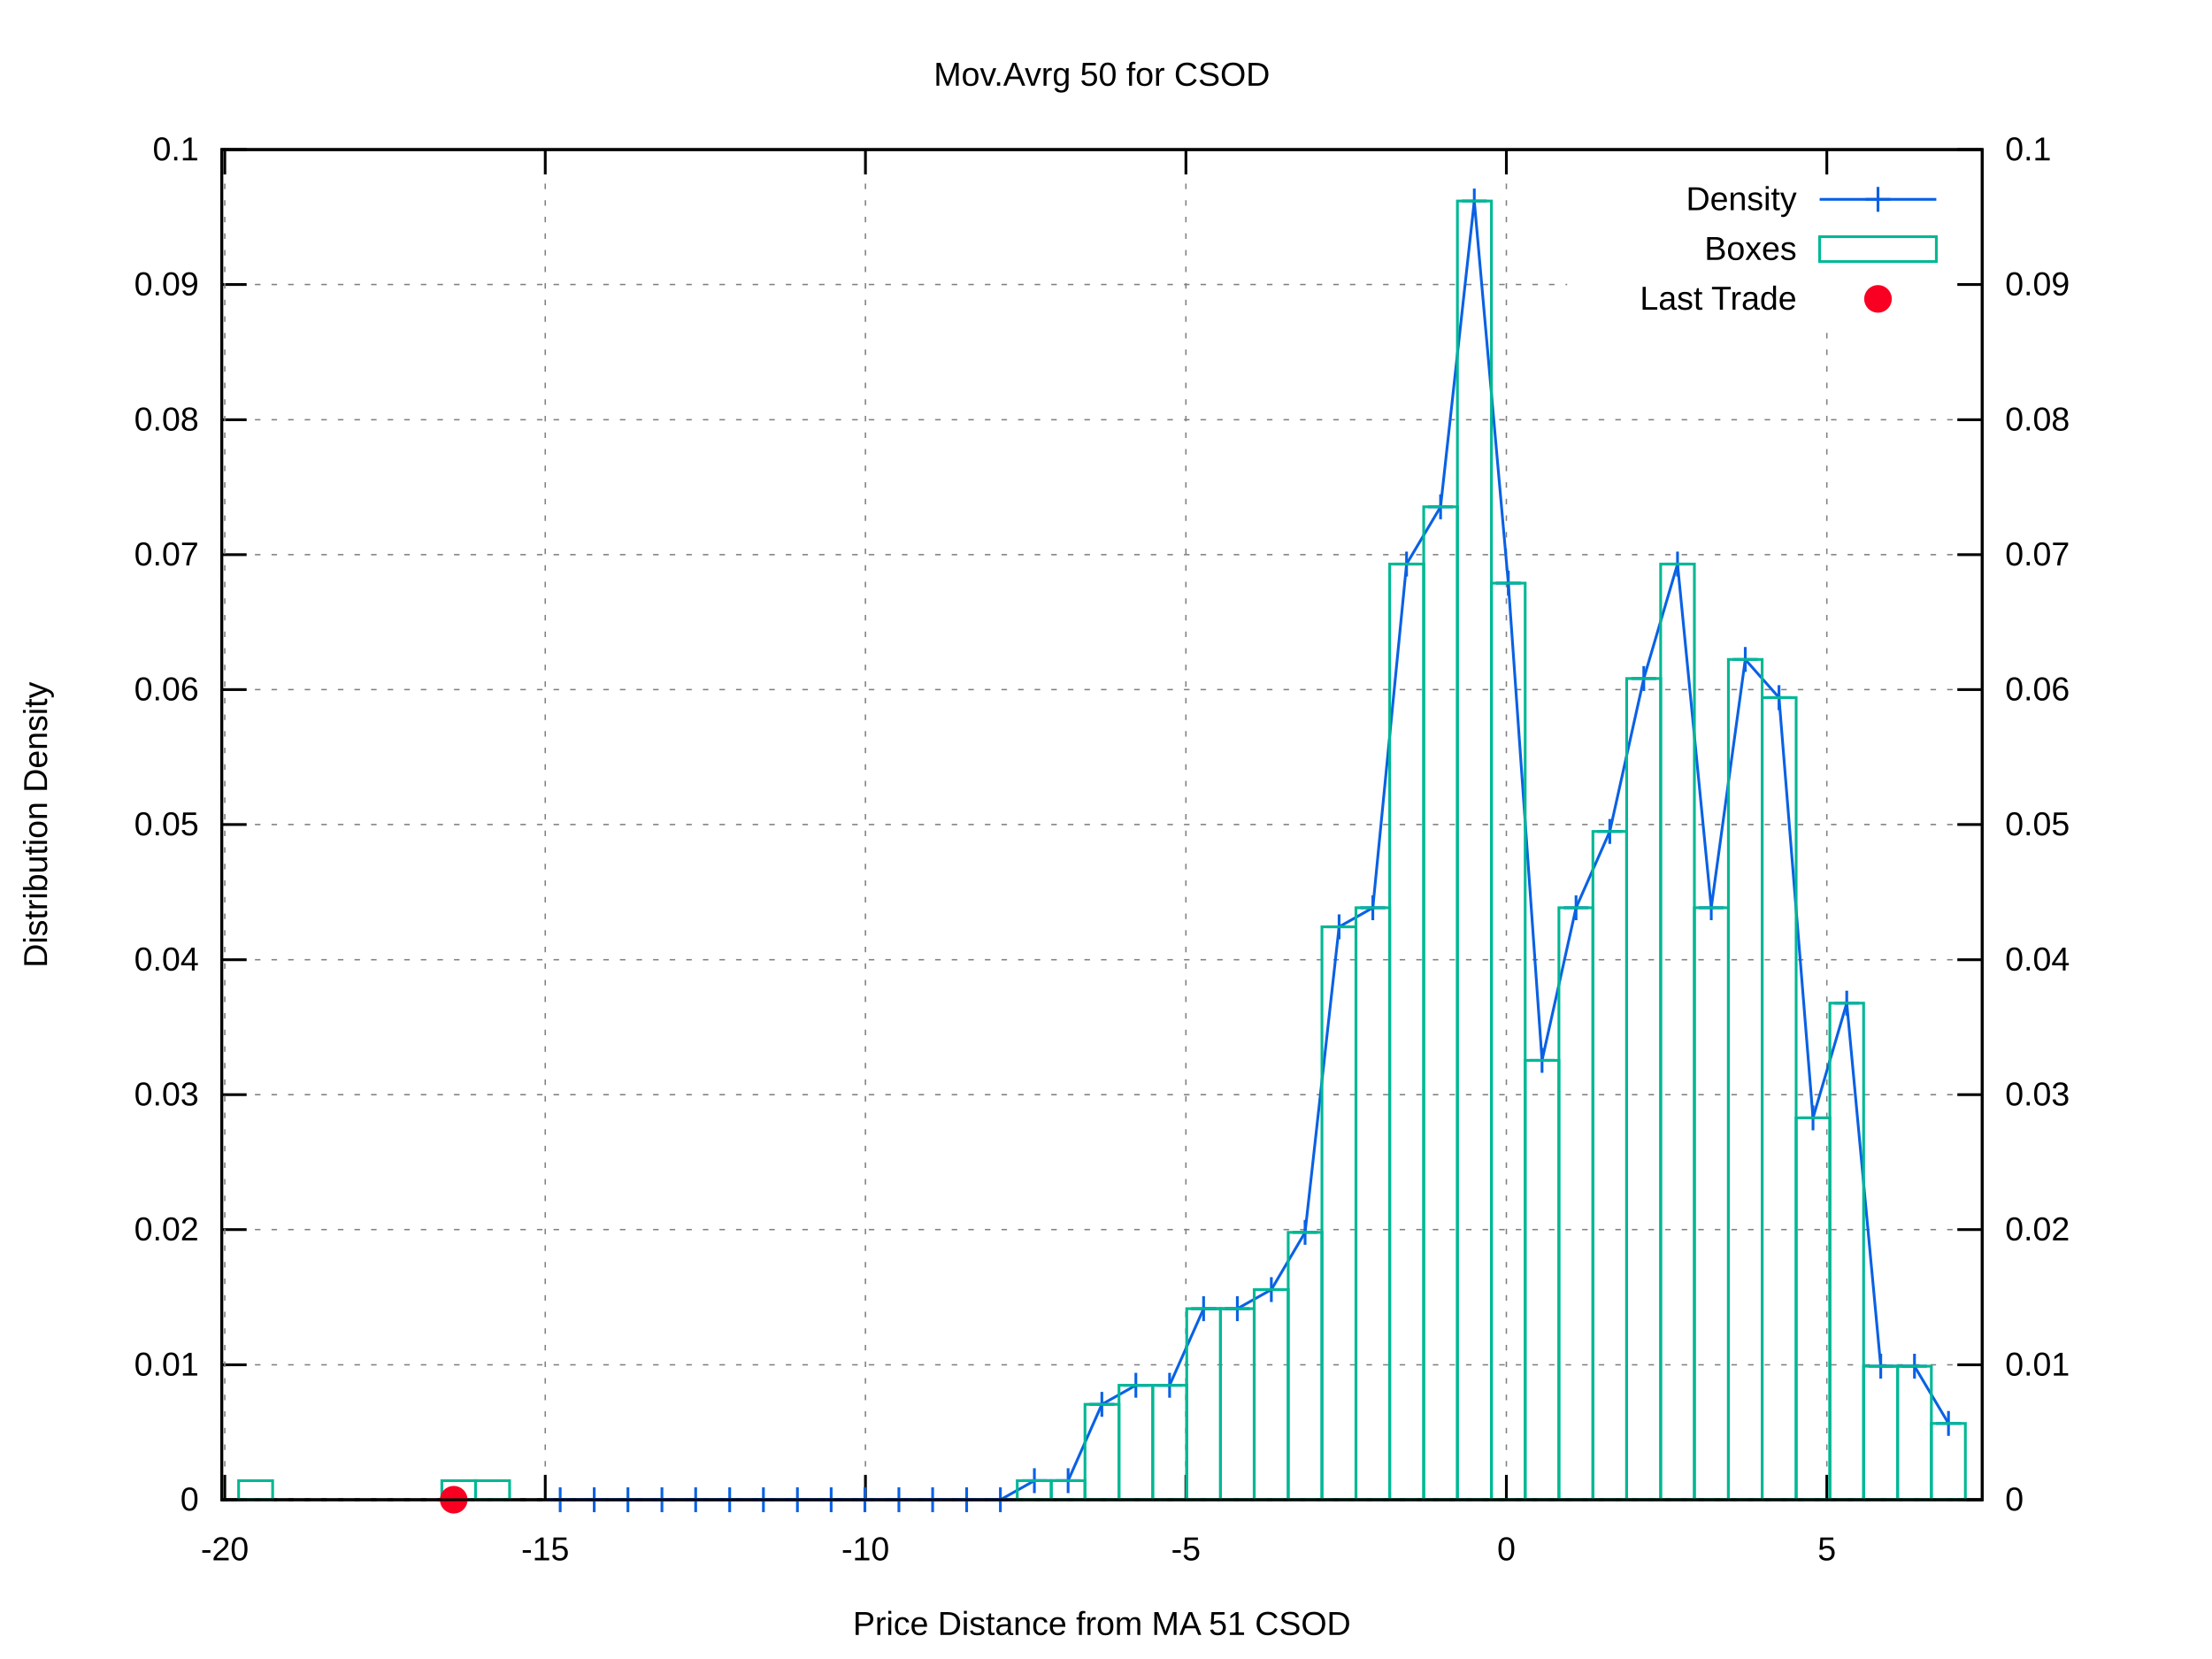
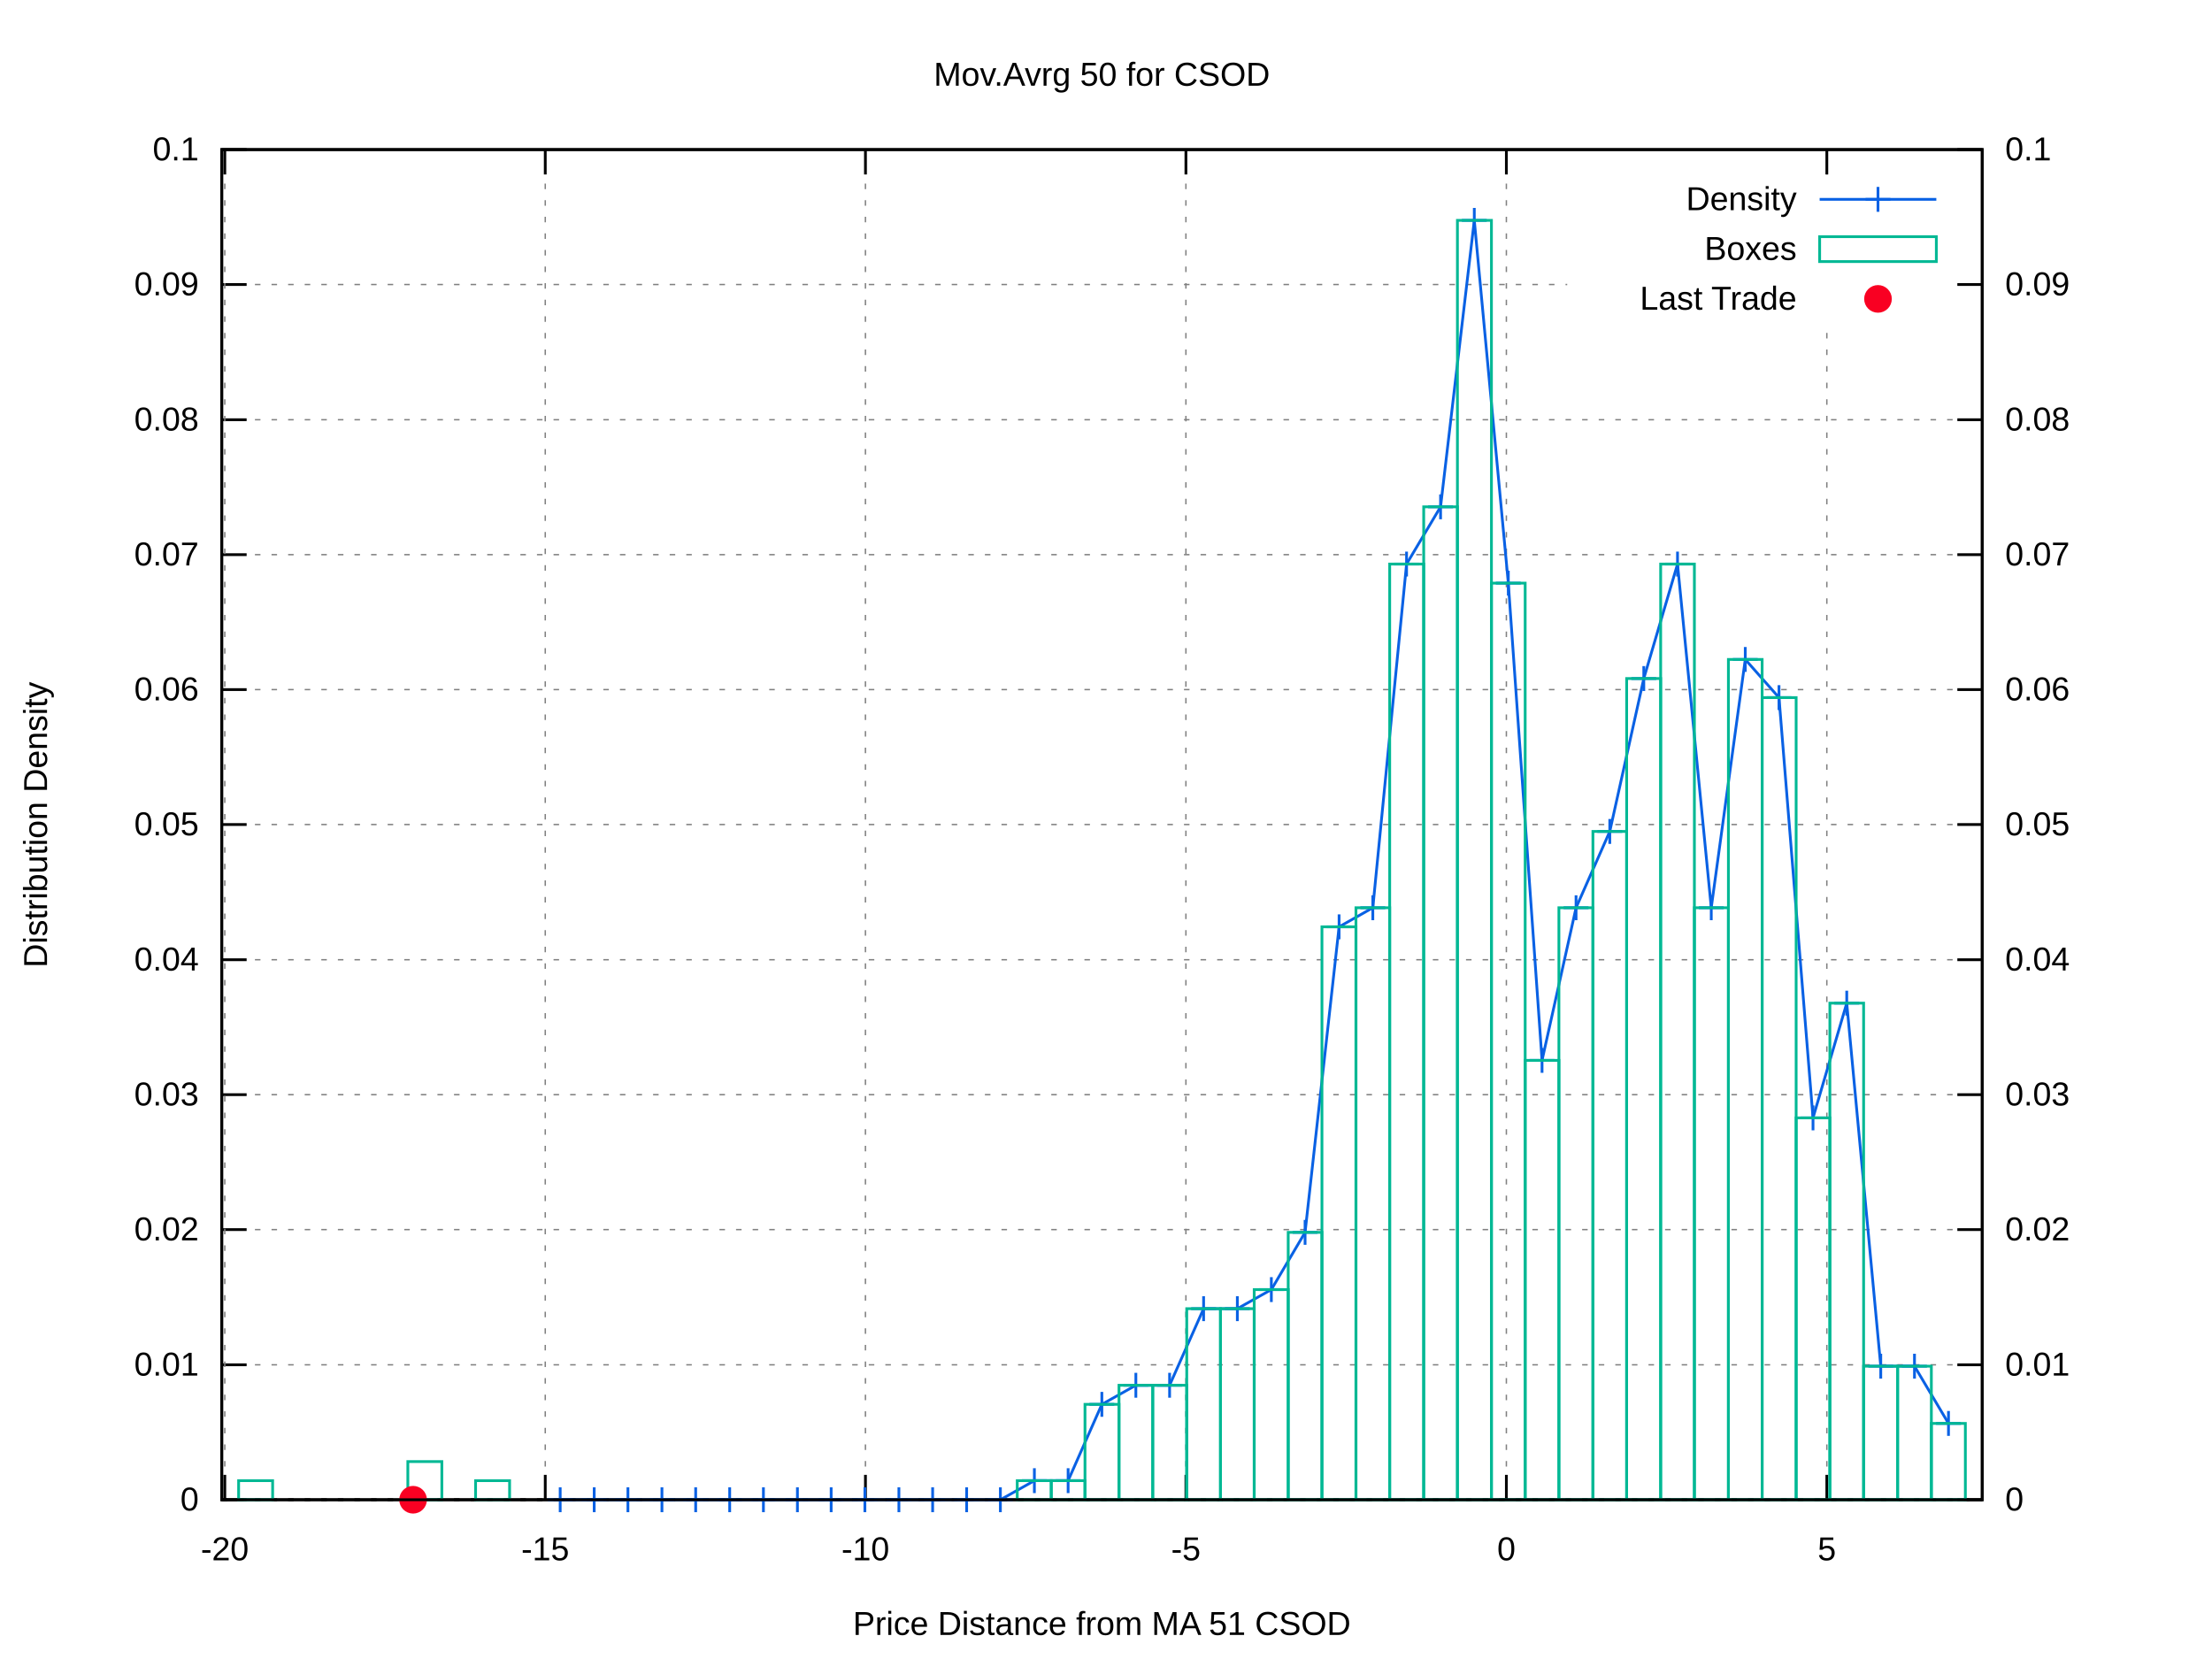
<svg xmlns="http://www.w3.org/2000/svg" xmlns:xlink="http://www.w3.org/1999/xlink" viewBox="0 0 800 600">
  <g id="gnuplot_canvas">
    <rect x="0" y="0" width="800" height="600" fill="#ffffff" />
    <defs>
      <circle id="gpDot" r="0.5" stroke-width="0.5" />
      <path id="gpPt0" stroke-width="0.222" stroke="currentColor" d="M-1,0 h2 M0,-1 v2" />
      <path id="gpPt1" stroke-width="0.222" stroke="currentColor" d="M-1,-1 L1,1 M1,-1 L-1,1" />
      <path id="gpPt2" stroke-width="0.222" stroke="currentColor" d="M-1,0 L1,0 M0,-1 L0,1 M-1,-1 L1,1 M-1,1 L1,-1" />
      <rect id="gpPt3" stroke-width="0.222" stroke="currentColor" x="-1" y="-1" width="2" height="2" />
      <rect id="gpPt4" stroke-width="0.222" stroke="currentColor" fill="currentColor" x="-1" y="-1" width="2" height="2" />
      <circle id="gpPt5" stroke-width="0.222" stroke="currentColor" cx="0" cy="0" r="1" />
      <use xlink:href="#gpPt5" id="gpPt6" fill="currentColor" stroke="none" />
      <path id="gpPt7" stroke-width="0.222" stroke="currentColor" d="M0,-1.33 L-1.33,0.67 L1.33,0.67 z" />
      <use xlink:href="#gpPt7" id="gpPt8" fill="currentColor" stroke="none" />
      <use xlink:href="#gpPt7" id="gpPt9" stroke="currentColor" transform="rotate(180)" />
      <use xlink:href="#gpPt9" id="gpPt10" fill="currentColor" stroke="none" />
      <use xlink:href="#gpPt3" id="gpPt11" stroke="currentColor" transform="rotate(45)" />
      <use xlink:href="#gpPt11" id="gpPt12" fill="currentColor" stroke="none" />
      <path id="gpPt13" stroke-width="0.222" stroke="currentColor" d="M0,1.330 L1.265,0.411 L0.782,-1.067 L-0.782,-1.076 L-1.265,0.411 z" />
      <use xlink:href="#gpPt13" id="gpPt14" fill="currentColor" stroke="none" />
      <filter id="textbox" filterUnits="objectBoundingBox" x="0" y="0" height="1" width="1">
        <feFlood flood-color="#FFFFFF" flood-opacity="1" result="bgnd" />
        <feComposite in="SourceGraphic" in2="bgnd" operator="atop" />
      </filter>
      <filter id="greybox" filterUnits="objectBoundingBox" x="0" y="0" height="1" width="1">
        <feFlood flood-color="lightgrey" flood-opacity="1" result="grey" />
        <feComposite in="SourceGraphic" in2="grey" operator="atop" />
      </filter>
    </defs>
    <g fill="none" color="#FFFFFF" stroke="black" stroke-width="1.00" stroke-linecap="butt" stroke-linejoin="miter">
</g>
    <g fill="none" color="black" stroke="currentColor" stroke-width="1.00" stroke-linecap="butt" stroke-linejoin="miter">
</g>
    <g fill="none" color="black" stroke="black" stroke-width="0.50" stroke-linecap="butt" stroke-linejoin="miter">
</g>
    <g fill="none" color="gray" stroke="currentColor" stroke-width="0.50" stroke-linecap="butt" stroke-linejoin="miter">
      <path stroke="gray" stroke-dasharray="2,4" class="gridline" d="M80.2,542.4 L716.9,542.4  " />
    </g>
    <g fill="none" color="gray" stroke="gray" stroke-width="1.00" stroke-linecap="butt" stroke-linejoin="miter">
</g>
    <g fill="none" color="black" stroke="currentColor" stroke-width="1.00" stroke-linecap="butt" stroke-linejoin="miter">
      <path stroke="black" d="M80.2,542.4 L89.2,542.4  " />
      <g transform="translate(71.9,546.3)" stroke="none" fill="black" font-family="arial" font-size="12.00" text-anchor="end">
        <text>
          <tspan font-family="arial"> 0</tspan>
        </text>
      </g>
    </g>
    <g fill="none" color="black" stroke="currentColor" stroke-width="1.00" stroke-linecap="butt" stroke-linejoin="miter">
</g>
    <g fill="none" color="black" stroke="black" stroke-width="0.50" stroke-linecap="butt" stroke-linejoin="miter">
</g>
    <g fill="none" color="gray" stroke="currentColor" stroke-width="0.50" stroke-linecap="butt" stroke-linejoin="miter">
      <path stroke="gray" stroke-dasharray="2,4" class="gridline" d="M80.2,493.6 L716.9,493.6  " />
    </g>
    <g fill="none" color="gray" stroke="gray" stroke-width="1.00" stroke-linecap="butt" stroke-linejoin="miter">
</g>
    <g fill="none" color="black" stroke="currentColor" stroke-width="1.00" stroke-linecap="butt" stroke-linejoin="miter">
      <path stroke="black" d="M80.2,493.6 L89.2,493.6  " />
      <g transform="translate(71.9,497.5)" stroke="none" fill="black" font-family="arial" font-size="12.00" text-anchor="end">
        <text>
          <tspan font-family="arial"> 0.01</tspan>
        </text>
      </g>
    </g>
    <g fill="none" color="black" stroke="currentColor" stroke-width="1.00" stroke-linecap="butt" stroke-linejoin="miter">
</g>
    <g fill="none" color="black" stroke="black" stroke-width="0.50" stroke-linecap="butt" stroke-linejoin="miter">
</g>
    <g fill="none" color="gray" stroke="currentColor" stroke-width="0.50" stroke-linecap="butt" stroke-linejoin="miter">
      <path stroke="gray" stroke-dasharray="2,4" class="gridline" d="M80.2,444.7 L716.9,444.7  " />
    </g>
    <g fill="none" color="gray" stroke="gray" stroke-width="1.00" stroke-linecap="butt" stroke-linejoin="miter">
</g>
    <g fill="none" color="black" stroke="currentColor" stroke-width="1.00" stroke-linecap="butt" stroke-linejoin="miter">
      <path stroke="black" d="M80.2,444.7 L89.2,444.7  " />
      <g transform="translate(71.9,448.6)" stroke="none" fill="black" font-family="arial" font-size="12.00" text-anchor="end">
        <text>
          <tspan font-family="arial"> 0.02</tspan>
        </text>
      </g>
    </g>
    <g fill="none" color="black" stroke="currentColor" stroke-width="1.00" stroke-linecap="butt" stroke-linejoin="miter">
</g>
    <g fill="none" color="black" stroke="black" stroke-width="0.50" stroke-linecap="butt" stroke-linejoin="miter">
</g>
    <g fill="none" color="gray" stroke="currentColor" stroke-width="0.50" stroke-linecap="butt" stroke-linejoin="miter">
      <path stroke="gray" stroke-dasharray="2,4" class="gridline" d="M80.2,395.9 L716.9,395.9  " />
    </g>
    <g fill="none" color="gray" stroke="gray" stroke-width="1.00" stroke-linecap="butt" stroke-linejoin="miter">
</g>
    <g fill="none" color="black" stroke="currentColor" stroke-width="1.00" stroke-linecap="butt" stroke-linejoin="miter">
      <path stroke="black" d="M80.2,395.9 L89.2,395.9  " />
      <g transform="translate(71.9,399.8)" stroke="none" fill="black" font-family="arial" font-size="12.00" text-anchor="end">
        <text>
          <tspan font-family="arial"> 0.03</tspan>
        </text>
      </g>
    </g>
    <g fill="none" color="black" stroke="currentColor" stroke-width="1.00" stroke-linecap="butt" stroke-linejoin="miter">
</g>
    <g fill="none" color="black" stroke="black" stroke-width="0.50" stroke-linecap="butt" stroke-linejoin="miter">
</g>
    <g fill="none" color="gray" stroke="currentColor" stroke-width="0.50" stroke-linecap="butt" stroke-linejoin="miter">
      <path stroke="gray" stroke-dasharray="2,4" class="gridline" d="M80.2,347.1 L716.9,347.1  " />
    </g>
    <g fill="none" color="gray" stroke="gray" stroke-width="1.00" stroke-linecap="butt" stroke-linejoin="miter">
</g>
    <g fill="none" color="black" stroke="currentColor" stroke-width="1.00" stroke-linecap="butt" stroke-linejoin="miter">
      <path stroke="black" d="M80.2,347.1 L89.2,347.1  " />
      <g transform="translate(71.9,351.0)" stroke="none" fill="black" font-family="arial" font-size="12.00" text-anchor="end">
        <text>
          <tspan font-family="arial"> 0.04</tspan>
        </text>
      </g>
    </g>
    <g fill="none" color="black" stroke="currentColor" stroke-width="1.00" stroke-linecap="butt" stroke-linejoin="miter">
</g>
    <g fill="none" color="black" stroke="black" stroke-width="0.50" stroke-linecap="butt" stroke-linejoin="miter">
</g>
    <g fill="none" color="gray" stroke="currentColor" stroke-width="0.50" stroke-linecap="butt" stroke-linejoin="miter">
      <path stroke="gray" stroke-dasharray="2,4" class="gridline" d="M80.2,298.2 L716.9,298.2  " />
    </g>
    <g fill="none" color="gray" stroke="gray" stroke-width="1.00" stroke-linecap="butt" stroke-linejoin="miter">
</g>
    <g fill="none" color="black" stroke="currentColor" stroke-width="1.00" stroke-linecap="butt" stroke-linejoin="miter">
      <path stroke="black" d="M80.2,298.2 L89.2,298.2  " />
      <g transform="translate(71.9,302.1)" stroke="none" fill="black" font-family="arial" font-size="12.00" text-anchor="end">
        <text>
          <tspan font-family="arial"> 0.05</tspan>
        </text>
      </g>
    </g>
    <g fill="none" color="black" stroke="currentColor" stroke-width="1.00" stroke-linecap="butt" stroke-linejoin="miter">
</g>
    <g fill="none" color="black" stroke="black" stroke-width="0.50" stroke-linecap="butt" stroke-linejoin="miter">
</g>
    <g fill="none" color="gray" stroke="currentColor" stroke-width="0.50" stroke-linecap="butt" stroke-linejoin="miter">
      <path stroke="gray" stroke-dasharray="2,4" class="gridline" d="M80.2,249.4 L716.9,249.4  " />
    </g>
    <g fill="none" color="gray" stroke="gray" stroke-width="1.00" stroke-linecap="butt" stroke-linejoin="miter">
</g>
    <g fill="none" color="black" stroke="currentColor" stroke-width="1.00" stroke-linecap="butt" stroke-linejoin="miter">
      <path stroke="black" d="M80.2,249.4 L89.2,249.4  " />
      <g transform="translate(71.9,253.3)" stroke="none" fill="black" font-family="arial" font-size="12.00" text-anchor="end">
        <text>
          <tspan font-family="arial"> 0.06</tspan>
        </text>
      </g>
    </g>
    <g fill="none" color="black" stroke="currentColor" stroke-width="1.00" stroke-linecap="butt" stroke-linejoin="miter">
</g>
    <g fill="none" color="black" stroke="black" stroke-width="0.50" stroke-linecap="butt" stroke-linejoin="miter">
</g>
    <g fill="none" color="gray" stroke="currentColor" stroke-width="0.50" stroke-linecap="butt" stroke-linejoin="miter">
      <path stroke="gray" stroke-dasharray="2,4" class="gridline" d="M80.2,200.6 L716.9,200.6  " />
    </g>
    <g fill="none" color="gray" stroke="gray" stroke-width="1.00" stroke-linecap="butt" stroke-linejoin="miter">
</g>
    <g fill="none" color="black" stroke="currentColor" stroke-width="1.00" stroke-linecap="butt" stroke-linejoin="miter">
      <path stroke="black" d="M80.2,200.6 L89.2,200.6  " />
      <g transform="translate(71.9,204.5)" stroke="none" fill="black" font-family="arial" font-size="12.00" text-anchor="end">
        <text>
          <tspan font-family="arial"> 0.07</tspan>
        </text>
      </g>
    </g>
    <g fill="none" color="black" stroke="currentColor" stroke-width="1.00" stroke-linecap="butt" stroke-linejoin="miter">
</g>
    <g fill="none" color="black" stroke="black" stroke-width="0.50" stroke-linecap="butt" stroke-linejoin="miter">
</g>
    <g fill="none" color="gray" stroke="currentColor" stroke-width="0.50" stroke-linecap="butt" stroke-linejoin="miter">
      <path stroke="gray" stroke-dasharray="2,4" class="gridline" d="M80.2,151.8 L716.9,151.8  " />
    </g>
    <g fill="none" color="gray" stroke="gray" stroke-width="1.00" stroke-linecap="butt" stroke-linejoin="miter">
</g>
    <g fill="none" color="black" stroke="currentColor" stroke-width="1.00" stroke-linecap="butt" stroke-linejoin="miter">
      <path stroke="black" d="M80.2,151.8 L89.2,151.8  " />
      <g transform="translate(71.9,155.7)" stroke="none" fill="black" font-family="arial" font-size="12.00" text-anchor="end">
        <text>
          <tspan font-family="arial"> 0.08</tspan>
        </text>
      </g>
    </g>
    <g fill="none" color="black" stroke="currentColor" stroke-width="1.00" stroke-linecap="butt" stroke-linejoin="miter">
</g>
    <g fill="none" color="black" stroke="black" stroke-width="0.50" stroke-linecap="butt" stroke-linejoin="miter">
</g>
    <g fill="none" color="gray" stroke="currentColor" stroke-width="0.50" stroke-linecap="butt" stroke-linejoin="miter">
      <path stroke="gray" stroke-dasharray="2,4" class="gridline" d="M80.2,102.9 L566.8,102.9 M708.6,102.9 L716.9,102.9  " />
    </g>
    <g fill="none" color="gray" stroke="gray" stroke-width="1.00" stroke-linecap="butt" stroke-linejoin="miter">
</g>
    <g fill="none" color="black" stroke="currentColor" stroke-width="1.00" stroke-linecap="butt" stroke-linejoin="miter">
      <path stroke="black" d="M80.2,102.9 L89.2,102.9  " />
      <g transform="translate(71.9,106.8)" stroke="none" fill="black" font-family="arial" font-size="12.00" text-anchor="end">
        <text>
          <tspan font-family="arial"> 0.09</tspan>
        </text>
      </g>
    </g>
    <g fill="none" color="black" stroke="currentColor" stroke-width="1.00" stroke-linecap="butt" stroke-linejoin="miter">
</g>
    <g fill="none" color="black" stroke="black" stroke-width="0.50" stroke-linecap="butt" stroke-linejoin="miter">
</g>
    <g fill="none" color="gray" stroke="currentColor" stroke-width="0.50" stroke-linecap="butt" stroke-linejoin="miter">
      <path stroke="gray" stroke-dasharray="2,4" class="gridline" d="M80.2,54.1 L716.9,54.1  " />
    </g>
    <g fill="none" color="gray" stroke="gray" stroke-width="1.00" stroke-linecap="butt" stroke-linejoin="miter">
</g>
    <g fill="none" color="black" stroke="currentColor" stroke-width="1.00" stroke-linecap="butt" stroke-linejoin="miter">
      <path stroke="black" d="M80.2,54.1 L89.2,54.1  " />
      <g transform="translate(71.9,58.0)" stroke="none" fill="black" font-family="arial" font-size="12.00" text-anchor="end">
        <text>
          <tspan font-family="arial"> 0.1</tspan>
        </text>
      </g>
    </g>
    <g fill="none" color="black" stroke="currentColor" stroke-width="1.00" stroke-linecap="butt" stroke-linejoin="miter">
</g>
    <g fill="none" color="black" stroke="black" stroke-width="0.50" stroke-linecap="butt" stroke-linejoin="miter">
</g>
    <g fill="none" color="gray" stroke="currentColor" stroke-width="0.50" stroke-linecap="butt" stroke-linejoin="miter">
      <path stroke="gray" stroke-dasharray="2,4" class="gridline" d="M81.3,542.4 L81.3,54.1  " />
    </g>
    <g fill="none" color="gray" stroke="gray" stroke-width="1.00" stroke-linecap="butt" stroke-linejoin="miter">
</g>
    <g fill="none" color="black" stroke="currentColor" stroke-width="1.00" stroke-linecap="butt" stroke-linejoin="miter">
      <path stroke="black" d="M81.3,542.4 L81.3,533.4 M81.3,54.1 L81.3,63.1  " />
      <g transform="translate(81.3,564.3)" stroke="none" fill="black" font-family="arial" font-size="12.00" text-anchor="middle">
        <text>
          <tspan font-family="arial">-20</tspan>
        </text>
      </g>
    </g>
    <g fill="none" color="black" stroke="currentColor" stroke-width="1.00" stroke-linecap="butt" stroke-linejoin="miter">
</g>
    <g fill="none" color="black" stroke="black" stroke-width="0.50" stroke-linecap="butt" stroke-linejoin="miter">
</g>
    <g fill="none" color="gray" stroke="currentColor" stroke-width="0.50" stroke-linecap="butt" stroke-linejoin="miter">
      <path stroke="gray" stroke-dasharray="2,4" class="gridline" d="M197.2,542.4 L197.2,54.1  " />
    </g>
    <g fill="none" color="gray" stroke="gray" stroke-width="1.00" stroke-linecap="butt" stroke-linejoin="miter">
</g>
    <g fill="none" color="black" stroke="currentColor" stroke-width="1.00" stroke-linecap="butt" stroke-linejoin="miter">
      <path stroke="black" d="M197.2,542.4 L197.2,533.4 M197.2,54.1 L197.2,63.1  " />
      <g transform="translate(197.2,564.3)" stroke="none" fill="black" font-family="arial" font-size="12.00" text-anchor="middle">
        <text>
          <tspan font-family="arial">-15</tspan>
        </text>
      </g>
    </g>
    <g fill="none" color="black" stroke="currentColor" stroke-width="1.00" stroke-linecap="butt" stroke-linejoin="miter">
</g>
    <g fill="none" color="black" stroke="black" stroke-width="0.50" stroke-linecap="butt" stroke-linejoin="miter">
</g>
    <g fill="none" color="gray" stroke="currentColor" stroke-width="0.50" stroke-linecap="butt" stroke-linejoin="miter">
      <path stroke="gray" stroke-dasharray="2,4" class="gridline" d="M313.0,542.4 L313.0,54.1  " />
    </g>
    <g fill="none" color="gray" stroke="gray" stroke-width="1.00" stroke-linecap="butt" stroke-linejoin="miter">
</g>
    <g fill="none" color="black" stroke="currentColor" stroke-width="1.00" stroke-linecap="butt" stroke-linejoin="miter">
      <path stroke="black" d="M313.0,542.4 L313.0,533.4 M313.0,54.1 L313.0,63.1  " />
      <g transform="translate(313.0,564.3)" stroke="none" fill="black" font-family="arial" font-size="12.00" text-anchor="middle">
        <text>
          <tspan font-family="arial">-10</tspan>
        </text>
      </g>
    </g>
    <g fill="none" color="black" stroke="currentColor" stroke-width="1.00" stroke-linecap="butt" stroke-linejoin="miter">
</g>
    <g fill="none" color="black" stroke="black" stroke-width="0.50" stroke-linecap="butt" stroke-linejoin="miter">
</g>
    <g fill="none" color="gray" stroke="currentColor" stroke-width="0.50" stroke-linecap="butt" stroke-linejoin="miter">
      <path stroke="gray" stroke-dasharray="2,4" class="gridline" d="M428.9,542.4 L428.9,54.1  " />
    </g>
    <g fill="none" color="gray" stroke="gray" stroke-width="1.00" stroke-linecap="butt" stroke-linejoin="miter">
</g>
    <g fill="none" color="black" stroke="currentColor" stroke-width="1.00" stroke-linecap="butt" stroke-linejoin="miter">
      <path stroke="black" d="M428.9,542.4 L428.9,533.4 M428.9,54.1 L428.9,63.1  " />
      <g transform="translate(428.9,564.3)" stroke="none" fill="black" font-family="arial" font-size="12.00" text-anchor="middle">
        <text>
          <tspan font-family="arial">-5</tspan>
        </text>
      </g>
    </g>
    <g fill="none" color="black" stroke="currentColor" stroke-width="1.00" stroke-linecap="butt" stroke-linejoin="miter">
</g>
    <g fill="none" color="black" stroke="black" stroke-width="0.50" stroke-linecap="butt" stroke-linejoin="miter">
</g>
    <g fill="none" color="gray" stroke="currentColor" stroke-width="0.50" stroke-linecap="butt" stroke-linejoin="miter">
      <path stroke="gray" stroke-dasharray="2,4" class="gridline" d="M544.8,542.4 L544.8,54.1  " />
    </g>
    <g fill="none" color="gray" stroke="gray" stroke-width="1.00" stroke-linecap="butt" stroke-linejoin="miter">
</g>
    <g fill="none" color="black" stroke="currentColor" stroke-width="1.00" stroke-linecap="butt" stroke-linejoin="miter">
      <path stroke="black" d="M544.8,542.4 L544.8,533.4 M544.8,54.1 L544.8,63.1  " />
      <g transform="translate(544.8,564.3)" stroke="none" fill="black" font-family="arial" font-size="12.00" text-anchor="middle">
        <text>
          <tspan font-family="arial"> 0</tspan>
        </text>
      </g>
    </g>
    <g fill="none" color="black" stroke="currentColor" stroke-width="1.00" stroke-linecap="butt" stroke-linejoin="miter">
</g>
    <g fill="none" color="black" stroke="black" stroke-width="0.50" stroke-linecap="butt" stroke-linejoin="miter">
</g>
    <g fill="none" color="gray" stroke="currentColor" stroke-width="0.50" stroke-linecap="butt" stroke-linejoin="miter">
      <path stroke="gray" stroke-dasharray="2,4" class="gridline" d="M660.7,542.4 L660.7,117.1 M660.7,63.1 L660.7,54.1  " />
    </g>
    <g fill="none" color="gray" stroke="gray" stroke-width="1.00" stroke-linecap="butt" stroke-linejoin="miter">
</g>
    <g fill="none" color="black" stroke="currentColor" stroke-width="1.00" stroke-linecap="butt" stroke-linejoin="miter">
      <path stroke="black" d="M660.7,542.4 L660.7,533.4 M660.7,54.1 L660.7,63.1  " />
      <g transform="translate(660.7,564.3)" stroke="none" fill="black" font-family="arial" font-size="12.00" text-anchor="middle">
        <text>
          <tspan font-family="arial"> 5</tspan>
        </text>
      </g>
    </g>
    <g fill="none" color="black" stroke="currentColor" stroke-width="1.00" stroke-linecap="butt" stroke-linejoin="miter">
      <path stroke="black" d="M716.9,542.4 L707.9,542.4  " />
      <g transform="translate(725.2,546.3)" stroke="none" fill="black" font-family="arial" font-size="12.00" text-anchor="start">
        <text>
          <tspan font-family="arial"> 0</tspan>
        </text>
      </g>
    </g>
    <g fill="none" color="black" stroke="currentColor" stroke-width="1.00" stroke-linecap="butt" stroke-linejoin="miter">
      <path stroke="black" d="M716.9,493.6 L707.9,493.6  " />
      <g transform="translate(725.2,497.5)" stroke="none" fill="black" font-family="arial" font-size="12.00" text-anchor="start">
        <text>
          <tspan font-family="arial"> 0.01</tspan>
        </text>
      </g>
    </g>
    <g fill="none" color="black" stroke="currentColor" stroke-width="1.00" stroke-linecap="butt" stroke-linejoin="miter">
      <path stroke="black" d="M716.9,444.7 L707.9,444.7  " />
      <g transform="translate(725.2,448.6)" stroke="none" fill="black" font-family="arial" font-size="12.00" text-anchor="start">
        <text>
          <tspan font-family="arial"> 0.02</tspan>
        </text>
      </g>
    </g>
    <g fill="none" color="black" stroke="currentColor" stroke-width="1.00" stroke-linecap="butt" stroke-linejoin="miter">
      <path stroke="black" d="M716.9,395.9 L707.9,395.9  " />
      <g transform="translate(725.2,399.8)" stroke="none" fill="black" font-family="arial" font-size="12.00" text-anchor="start">
        <text>
          <tspan font-family="arial"> 0.03</tspan>
        </text>
      </g>
    </g>
    <g fill="none" color="black" stroke="currentColor" stroke-width="1.00" stroke-linecap="butt" stroke-linejoin="miter">
      <path stroke="black" d="M716.9,347.1 L707.9,347.1  " />
      <g transform="translate(725.2,351.0)" stroke="none" fill="black" font-family="arial" font-size="12.00" text-anchor="start">
        <text>
          <tspan font-family="arial"> 0.04</tspan>
        </text>
      </g>
    </g>
    <g fill="none" color="black" stroke="currentColor" stroke-width="1.00" stroke-linecap="butt" stroke-linejoin="miter">
      <path stroke="black" d="M716.9,298.2 L707.9,298.2  " />
      <g transform="translate(725.2,302.1)" stroke="none" fill="black" font-family="arial" font-size="12.00" text-anchor="start">
        <text>
          <tspan font-family="arial"> 0.05</tspan>
        </text>
      </g>
    </g>
    <g fill="none" color="black" stroke="currentColor" stroke-width="1.00" stroke-linecap="butt" stroke-linejoin="miter">
      <path stroke="black" d="M716.9,249.4 L707.9,249.4  " />
      <g transform="translate(725.2,253.3)" stroke="none" fill="black" font-family="arial" font-size="12.00" text-anchor="start">
        <text>
          <tspan font-family="arial"> 0.06</tspan>
        </text>
      </g>
    </g>
    <g fill="none" color="black" stroke="currentColor" stroke-width="1.00" stroke-linecap="butt" stroke-linejoin="miter">
      <path stroke="black" d="M716.9,200.6 L707.9,200.6  " />
      <g transform="translate(725.2,204.5)" stroke="none" fill="black" font-family="arial" font-size="12.00" text-anchor="start">
        <text>
          <tspan font-family="arial"> 0.07</tspan>
        </text>
      </g>
    </g>
    <g fill="none" color="black" stroke="currentColor" stroke-width="1.00" stroke-linecap="butt" stroke-linejoin="miter">
      <path stroke="black" d="M716.9,151.8 L707.9,151.8  " />
      <g transform="translate(725.2,155.7)" stroke="none" fill="black" font-family="arial" font-size="12.00" text-anchor="start">
        <text>
          <tspan font-family="arial"> 0.08</tspan>
        </text>
      </g>
    </g>
    <g fill="none" color="black" stroke="currentColor" stroke-width="1.00" stroke-linecap="butt" stroke-linejoin="miter">
      <path stroke="black" d="M716.9,102.9 L707.9,102.9  " />
      <g transform="translate(725.2,106.8)" stroke="none" fill="black" font-family="arial" font-size="12.00" text-anchor="start">
        <text>
          <tspan font-family="arial"> 0.09</tspan>
        </text>
      </g>
    </g>
    <g fill="none" color="black" stroke="currentColor" stroke-width="1.00" stroke-linecap="butt" stroke-linejoin="miter">
      <path stroke="black" d="M716.9,54.1 L707.9,54.1  " />
      <g transform="translate(725.2,58.0)" stroke="none" fill="black" font-family="arial" font-size="12.00" text-anchor="start">
        <text>
          <tspan font-family="arial"> 0.1</tspan>
        </text>
      </g>
    </g>
    <g fill="none" color="black" stroke="currentColor" stroke-width="1.00" stroke-linecap="butt" stroke-linejoin="miter">
</g>
    <g fill="none" color="gray" stroke="currentColor" stroke-width="1.00" stroke-linecap="butt" stroke-linejoin="miter">
      <path stroke="black" stroke-dasharray="2,4" d="M80.2,542.4 L716.9,542.4  " />
    </g>
    <g fill="none" color="black" stroke="currentColor" stroke-width="1.00" stroke-linecap="butt" stroke-linejoin="miter">
      <path stroke="black" d="M80.2,54.1 L80.2,542.4 L716.9,542.4 L716.9,54.1 L80.2,54.1 Z  " />
    </g>
    <g fill="none" color="black" stroke="currentColor" stroke-width="1.00" stroke-linecap="butt" stroke-linejoin="miter">
      <g transform="translate(17.0,298.3) rotate(270)" stroke="none" fill="black" font-family="arial" font-size="12.00" text-anchor="middle">
        <text>
          <tspan font-family="arial">Distribution Density</tspan>
        </text>
      </g>
    </g>
    <g fill="none" color="black" stroke="currentColor" stroke-width="1.00" stroke-linecap="butt" stroke-linejoin="miter">
      <g transform="translate(398.5,591.3)" stroke="none" fill="black" font-family="arial" font-size="12.00" text-anchor="middle">
        <text>
          <tspan font-family="arial">Price Distance from MA 51 CSOD</tspan>
        </text>
      </g>
    </g>
    <g fill="none" color="black" stroke="currentColor" stroke-width="1.00" stroke-linecap="butt" stroke-linejoin="miter">
      <g transform="translate(398.5,31.0)" stroke="none" fill="black" font-family="arial" font-size="12.00" text-anchor="middle">
        <text>
          <tspan font-family="arial">Mov.Avrg 50 for CSOD </tspan>
        </text>
      </g>
    </g>
    <g id="gnuplot_plot_1">
      <g fill="none" color="black" stroke="currentColor" stroke-width="1.00" stroke-linecap="butt" stroke-linejoin="miter">
        <g transform="translate(649.8,76.0)" stroke="none" fill="black" font-family="arial" font-size="12.00" text-anchor="end">
          <text>
            <tspan font-family="arial">Density</tspan>
          </text>
        </g>
      </g>
      <g fill="none" color="black" stroke="currentColor" stroke-width="1.00" stroke-linecap="butt" stroke-linejoin="miter">
-         <path stroke="rgb(  9,  97, 228)" d="M658.1,72.1 L700.3,72.1 M202.6,542.4 L214.9,542.4 L227.1,542.4 L239.4,542.4 L251.6,542.4 L263.9,542.4   L276.1,542.4 L288.4,542.4 L300.6,542.4 L312.8,542.4 L325.1,542.4 L337.3,542.4 L349.6,542.4 L361.8,542.4   L374.1,535.5 L386.3,535.5 L398.5,507.9 L410.8,501.0 L423.0,501.0 L435.3,473.3 L447.5,473.3 L459.8,466.4   L472.0,445.7 L484.3,335.2 L496.5,328.3 L508.7,204.0 L521.0,183.3 L533.2,72.7 L545.5,210.9 L557.7,383.5   L570.0,328.3 L582.2,300.7 L594.5,245.4 L606.7,204.0 L618.9,328.3 L631.2,238.5 L643.4,252.3 L655.7,404.3   L667.9,362.8 L680.2,494.1 L692.4,494.1 L704.7,514.8  " />
+         <path stroke="rgb(  9,  97, 228)" d="M658.1,72.1 L700.3,72.1 M202.6,542.4 L214.9,542.4 L227.1,542.4 L239.4,542.4 L251.6,542.4 L263.9,542.4   L276.1,542.4 L288.4,542.4 L300.6,542.4 L312.8,542.4 L325.1,542.4 L337.3,542.4 L349.6,542.4 L361.8,542.4   L374.1,535.5 L386.3,535.5 L398.5,507.9 L410.8,501.0 L423.0,501.0 L435.3,473.3 L447.5,473.3 L459.8,466.4   L472.0,445.7 L484.3,335.2 L496.5,328.3 L508.7,204.0 L521.0,183.3 L533.2,79.7 L545.5,210.9 L557.7,383.5   L570.0,328.3 L582.2,300.7 L594.5,245.4 L606.7,204.0 L618.9,328.3 L631.2,238.5 L643.4,252.3 L655.7,404.3   L667.9,362.8 L680.2,494.1 L692.4,494.1 L704.7,514.8  " />
        <use xlink:href="#gpPt0" transform="translate(202.6,542.4) scale(4.50)" color="rgb(  9,  97, 228)" />
        <use xlink:href="#gpPt0" transform="translate(214.9,542.4) scale(4.50)" color="rgb(  9,  97, 228)" />
        <use xlink:href="#gpPt0" transform="translate(227.1,542.4) scale(4.50)" color="rgb(  9,  97, 228)" />
        <use xlink:href="#gpPt0" transform="translate(239.4,542.4) scale(4.50)" color="rgb(  9,  97, 228)" />
        <use xlink:href="#gpPt0" transform="translate(251.6,542.4) scale(4.50)" color="rgb(  9,  97, 228)" />
        <use xlink:href="#gpPt0" transform="translate(263.9,542.4) scale(4.50)" color="rgb(  9,  97, 228)" />
        <use xlink:href="#gpPt0" transform="translate(276.1,542.4) scale(4.50)" color="rgb(  9,  97, 228)" />
        <use xlink:href="#gpPt0" transform="translate(288.4,542.4) scale(4.50)" color="rgb(  9,  97, 228)" />
        <use xlink:href="#gpPt0" transform="translate(300.6,542.4) scale(4.50)" color="rgb(  9,  97, 228)" />
        <use xlink:href="#gpPt0" transform="translate(312.8,542.4) scale(4.50)" color="rgb(  9,  97, 228)" />
        <use xlink:href="#gpPt0" transform="translate(325.1,542.4) scale(4.50)" color="rgb(  9,  97, 228)" />
        <use xlink:href="#gpPt0" transform="translate(337.3,542.4) scale(4.50)" color="rgb(  9,  97, 228)" />
        <use xlink:href="#gpPt0" transform="translate(349.6,542.4) scale(4.50)" color="rgb(  9,  97, 228)" />
        <use xlink:href="#gpPt0" transform="translate(361.8,542.4) scale(4.50)" color="rgb(  9,  97, 228)" />
        <use xlink:href="#gpPt0" transform="translate(374.1,535.5) scale(4.50)" color="rgb(  9,  97, 228)" />
        <use xlink:href="#gpPt0" transform="translate(386.3,535.5) scale(4.50)" color="rgb(  9,  97, 228)" />
        <use xlink:href="#gpPt0" transform="translate(398.5,507.9) scale(4.50)" color="rgb(  9,  97, 228)" />
        <use xlink:href="#gpPt0" transform="translate(410.8,501.0) scale(4.50)" color="rgb(  9,  97, 228)" />
        <use xlink:href="#gpPt0" transform="translate(423.0,501.0) scale(4.50)" color="rgb(  9,  97, 228)" />
        <use xlink:href="#gpPt0" transform="translate(435.3,473.3) scale(4.50)" color="rgb(  9,  97, 228)" />
        <use xlink:href="#gpPt0" transform="translate(447.5,473.3) scale(4.50)" color="rgb(  9,  97, 228)" />
        <use xlink:href="#gpPt0" transform="translate(459.8,466.4) scale(4.50)" color="rgb(  9,  97, 228)" />
        <use xlink:href="#gpPt0" transform="translate(472.0,445.7) scale(4.50)" color="rgb(  9,  97, 228)" />
        <use xlink:href="#gpPt0" transform="translate(484.3,335.2) scale(4.50)" color="rgb(  9,  97, 228)" />
        <use xlink:href="#gpPt0" transform="translate(496.5,328.3) scale(4.50)" color="rgb(  9,  97, 228)" />
        <use xlink:href="#gpPt0" transform="translate(508.7,204.0) scale(4.50)" color="rgb(  9,  97, 228)" />
        <use xlink:href="#gpPt0" transform="translate(521.0,183.3) scale(4.50)" color="rgb(  9,  97, 228)" />
-         <use xlink:href="#gpPt0" transform="translate(533.2,72.7) scale(4.50)" color="rgb(  9,  97, 228)" />
+         <use xlink:href="#gpPt0" transform="translate(533.2,79.7) scale(4.50)" color="rgb(  9,  97, 228)" />
        <use xlink:href="#gpPt0" transform="translate(545.5,210.9) scale(4.50)" color="rgb(  9,  97, 228)" />
        <use xlink:href="#gpPt0" transform="translate(557.7,383.5) scale(4.50)" color="rgb(  9,  97, 228)" />
        <use xlink:href="#gpPt0" transform="translate(570.0,328.3) scale(4.50)" color="rgb(  9,  97, 228)" />
        <use xlink:href="#gpPt0" transform="translate(582.2,300.7) scale(4.50)" color="rgb(  9,  97, 228)" />
        <use xlink:href="#gpPt0" transform="translate(594.5,245.4) scale(4.50)" color="rgb(  9,  97, 228)" />
        <use xlink:href="#gpPt0" transform="translate(606.7,204.0) scale(4.50)" color="rgb(  9,  97, 228)" />
        <use xlink:href="#gpPt0" transform="translate(618.9,328.3) scale(4.50)" color="rgb(  9,  97, 228)" />
        <use xlink:href="#gpPt0" transform="translate(631.2,238.5) scale(4.50)" color="rgb(  9,  97, 228)" />
        <use xlink:href="#gpPt0" transform="translate(643.4,252.3) scale(4.50)" color="rgb(  9,  97, 228)" />
        <use xlink:href="#gpPt0" transform="translate(655.7,404.3) scale(4.50)" color="rgb(  9,  97, 228)" />
        <use xlink:href="#gpPt0" transform="translate(667.9,362.8) scale(4.50)" color="rgb(  9,  97, 228)" />
        <use xlink:href="#gpPt0" transform="translate(680.2,494.1) scale(4.50)" color="rgb(  9,  97, 228)" />
        <use xlink:href="#gpPt0" transform="translate(692.4,494.1) scale(4.50)" color="rgb(  9,  97, 228)" />
        <use xlink:href="#gpPt0" transform="translate(704.7,514.8) scale(4.50)" color="rgb(  9,  97, 228)" />
        <use xlink:href="#gpPt0" transform="translate(679.2,72.1) scale(4.50)" color="rgb(  9,  97, 228)" />
      </g>
    </g>
    <g id="gnuplot_plot_2">
      <g fill="none" color="black" stroke="currentColor" stroke-width="1.00" stroke-linecap="butt" stroke-linejoin="miter">
        <g transform="translate(649.8,94.0)" stroke="none" fill="black" font-family="arial" font-size="12.00" text-anchor="end">
          <text>
            <tspan font-family="arial">Boxes</tspan>
          </text>
        </g>
      </g>
      <g fill="none" color="black" stroke="currentColor" stroke-width="1.00" stroke-linecap="butt" stroke-linejoin="miter">
        <path stroke="rgb(  0, 184, 148)" d="M658.1,94.6 L700.3,94.6 L700.3,85.6 L658.1,85.6 L658.1,94.6 Z  " />
        <path stroke="rgb(  0, 184, 148)" d="M86.3,542.4 L86.3,535.5 L98.6,535.5 L98.6,542.4 L86.3,542.4 Z  " />
-         <path stroke="rgb(  0, 184, 148)" d="M159.8,542.4 L159.8,535.5 L172.0,535.5 L172.0,542.4 L159.8,542.4 Z  " />
+         <path stroke="rgb(  0, 184, 148)" d="M147.5,542.4 L147.5,528.6 L159.8,528.6 L159.8,542.4 L147.5,542.4 Z  " />
        <path stroke="rgb(  0, 184, 148)" d="M172.0,542.4 L172.0,535.5 L184.3,535.5 L184.3,542.4 L172.0,542.4 Z  " />
        <path stroke="rgb(  0, 184, 148)" d="M367.9,542.4 L367.9,535.5 L380.2,535.5 L380.2,542.4 L367.9,542.4 Z  " />
        <path stroke="rgb(  0, 184, 148)" d="M380.2,542.4 L380.2,535.5 L392.4,535.5 L392.4,542.4 L380.2,542.4 Z  " />
        <path stroke="rgb(  0, 184, 148)" d="M392.4,542.4 L392.4,507.9 L404.7,507.9 L404.7,542.4 L392.4,542.4 Z  " />
        <path stroke="rgb(  0, 184, 148)" d="M404.7,542.4 L404.7,501.0 L416.9,501.0 L416.9,542.4 L404.7,542.4 Z  " />
        <path stroke="rgb(  0, 184, 148)" d="M416.9,542.4 L416.9,501.0 L429.2,501.0 L429.2,542.4 L416.9,542.4 Z  " />
        <path stroke="rgb(  0, 184, 148)" d="M429.2,542.4 L429.2,473.3 L441.4,473.3 L441.4,542.4 L429.2,542.4 Z  " />
        <path stroke="rgb(  0, 184, 148)" d="M441.4,542.4 L441.4,473.3 L453.6,473.3 L453.6,542.4 L441.4,542.4 Z  " />
        <path stroke="rgb(  0, 184, 148)" d="M453.6,542.4 L453.6,466.4 L465.9,466.4 L465.9,542.4 L453.6,542.4 Z  " />
        <path stroke="rgb(  0, 184, 148)" d="M465.9,542.4 L465.9,445.7 L478.1,445.7 L478.1,542.4 L465.9,542.4 Z  " />
        <path stroke="rgb(  0, 184, 148)" d="M478.1,542.4 L478.1,335.2 L490.4,335.2 L490.4,542.4 L478.1,542.4 Z  " />
        <path stroke="rgb(  0, 184, 148)" d="M490.4,542.4 L490.4,328.3 L502.6,328.3 L502.6,542.4 L490.4,542.4 Z  " />
        <path stroke="rgb(  0, 184, 148)" d="M502.6,542.4 L502.6,204.0 L514.9,204.0 L514.9,542.4 L502.6,542.4 Z  " />
        <path stroke="rgb(  0, 184, 148)" d="M514.9,542.4 L514.9,183.3 L527.1,183.3 L527.1,542.4 L514.9,542.4 Z  " />
-         <path stroke="rgb(  0, 184, 148)" d="M527.1,542.4 L527.1,72.7 L539.4,72.7 L539.4,542.4 L527.1,542.4 Z  " />
+         <path stroke="rgb(  0, 184, 148)" d="M527.1,542.4 L527.1,79.7 L539.4,79.7 L539.4,542.4 L527.1,542.4 Z  " />
        <path stroke="rgb(  0, 184, 148)" d="M539.4,542.4 L539.4,210.9 L551.6,210.9 L551.6,542.4 L539.4,542.4 Z  " />
        <path stroke="rgb(  0, 184, 148)" d="M551.6,542.4 L551.6,383.5 L563.8,383.5 L563.8,542.4 L551.6,542.4 Z  " />
        <path stroke="rgb(  0, 184, 148)" d="M563.8,542.4 L563.8,328.3 L576.1,328.3 L576.1,542.4 L563.8,542.4 Z  " />
        <path stroke="rgb(  0, 184, 148)" d="M576.1,542.4 L576.1,300.7 L588.3,300.7 L588.3,542.4 L576.1,542.4 Z  " />
        <path stroke="rgb(  0, 184, 148)" d="M588.3,542.4 L588.3,245.4 L600.6,245.4 L600.6,542.4 L588.3,542.4 Z  " />
        <path stroke="rgb(  0, 184, 148)" d="M600.6,542.4 L600.6,204.0 L612.8,204.0 L612.8,542.4 L600.6,542.4 Z  " />
        <path stroke="rgb(  0, 184, 148)" d="M612.8,542.4 L612.8,328.3 L625.1,328.3 L625.1,542.4 L612.8,542.4 Z  " />
        <path stroke="rgb(  0, 184, 148)" d="M625.1,542.4 L625.1,238.5 L637.3,238.5 L637.3,542.4 L625.1,542.4 Z  " />
        <path stroke="rgb(  0, 184, 148)" d="M637.3,542.4 L637.3,252.3 L649.6,252.3 L649.6,542.4 L637.3,542.4 Z  " />
        <path stroke="rgb(  0, 184, 148)" d="M649.6,542.4 L649.6,404.3 L661.8,404.3 L661.8,542.4 L649.6,542.4 Z  " />
        <path stroke="rgb(  0, 184, 148)" d="M661.8,542.4 L661.8,362.8 L674.0,362.8 L674.0,542.4 L661.8,542.4 Z  " />
        <path stroke="rgb(  0, 184, 148)" d="M674.0,542.4 L674.0,494.1 L686.3,494.1 L686.3,542.4 L674.0,542.4 Z  " />
        <path stroke="rgb(  0, 184, 148)" d="M686.3,542.4 L686.3,494.1 L698.5,494.1 L698.5,542.4 L686.3,542.4 Z  " />
        <path stroke="rgb(  0, 184, 148)" d="M698.5,542.4 L698.5,514.8 L710.8,514.8 L710.8,542.4 L698.5,542.4 Z  " />
      </g>
    </g>
    <g id="gnuplot_plot_3">
      <g fill="none" color="black" stroke="currentColor" stroke-width="1.00" stroke-linecap="butt" stroke-linejoin="miter">
        <g transform="translate(649.8,112.0)" stroke="none" fill="black" font-family="arial" font-size="12.00" text-anchor="end">
          <text>
            <tspan font-family="arial">Last Trade</tspan>
          </text>
        </g>
      </g>
      <g fill="none" color="black" stroke="currentColor" stroke-width="1.00" stroke-linecap="butt" stroke-linejoin="miter">
-         <use xlink:href="#gpPt6" transform="translate(164.1,542.4) scale(4.50)" color="rgb(249,   0,  34)" />
+         <use xlink:href="#gpPt6" transform="translate(149.4,542.4) scale(4.50)" color="rgb(249,   0,  34)" />
        <use xlink:href="#gpPt6" transform="translate(679.2,108.1) scale(4.50)" color="rgb(249,   0,  34)" />
      </g>
    </g>
    <g fill="none" color="#FFFFFF" stroke="rgb(249,   0,  34)" stroke-width="2.00" stroke-linecap="butt" stroke-linejoin="miter">
</g>
    <g fill="none" color="black" stroke="currentColor" stroke-width="2.00" stroke-linecap="butt" stroke-linejoin="miter">
</g>
    <g fill="none" color="black" stroke="black" stroke-width="1.00" stroke-linecap="butt" stroke-linejoin="miter">
</g>
    <g fill="none" color="black" stroke="currentColor" stroke-width="1.00" stroke-linecap="butt" stroke-linejoin="miter">
      <path stroke="black" d="M80.2,54.1 L80.2,542.4 L716.9,542.4 L716.9,54.1 L80.2,54.1 Z  " />
    </g>
    <g fill="none" color="black" stroke="currentColor" stroke-width="1.00" stroke-linecap="butt" stroke-linejoin="miter">
</g>
  </g>
</svg>
